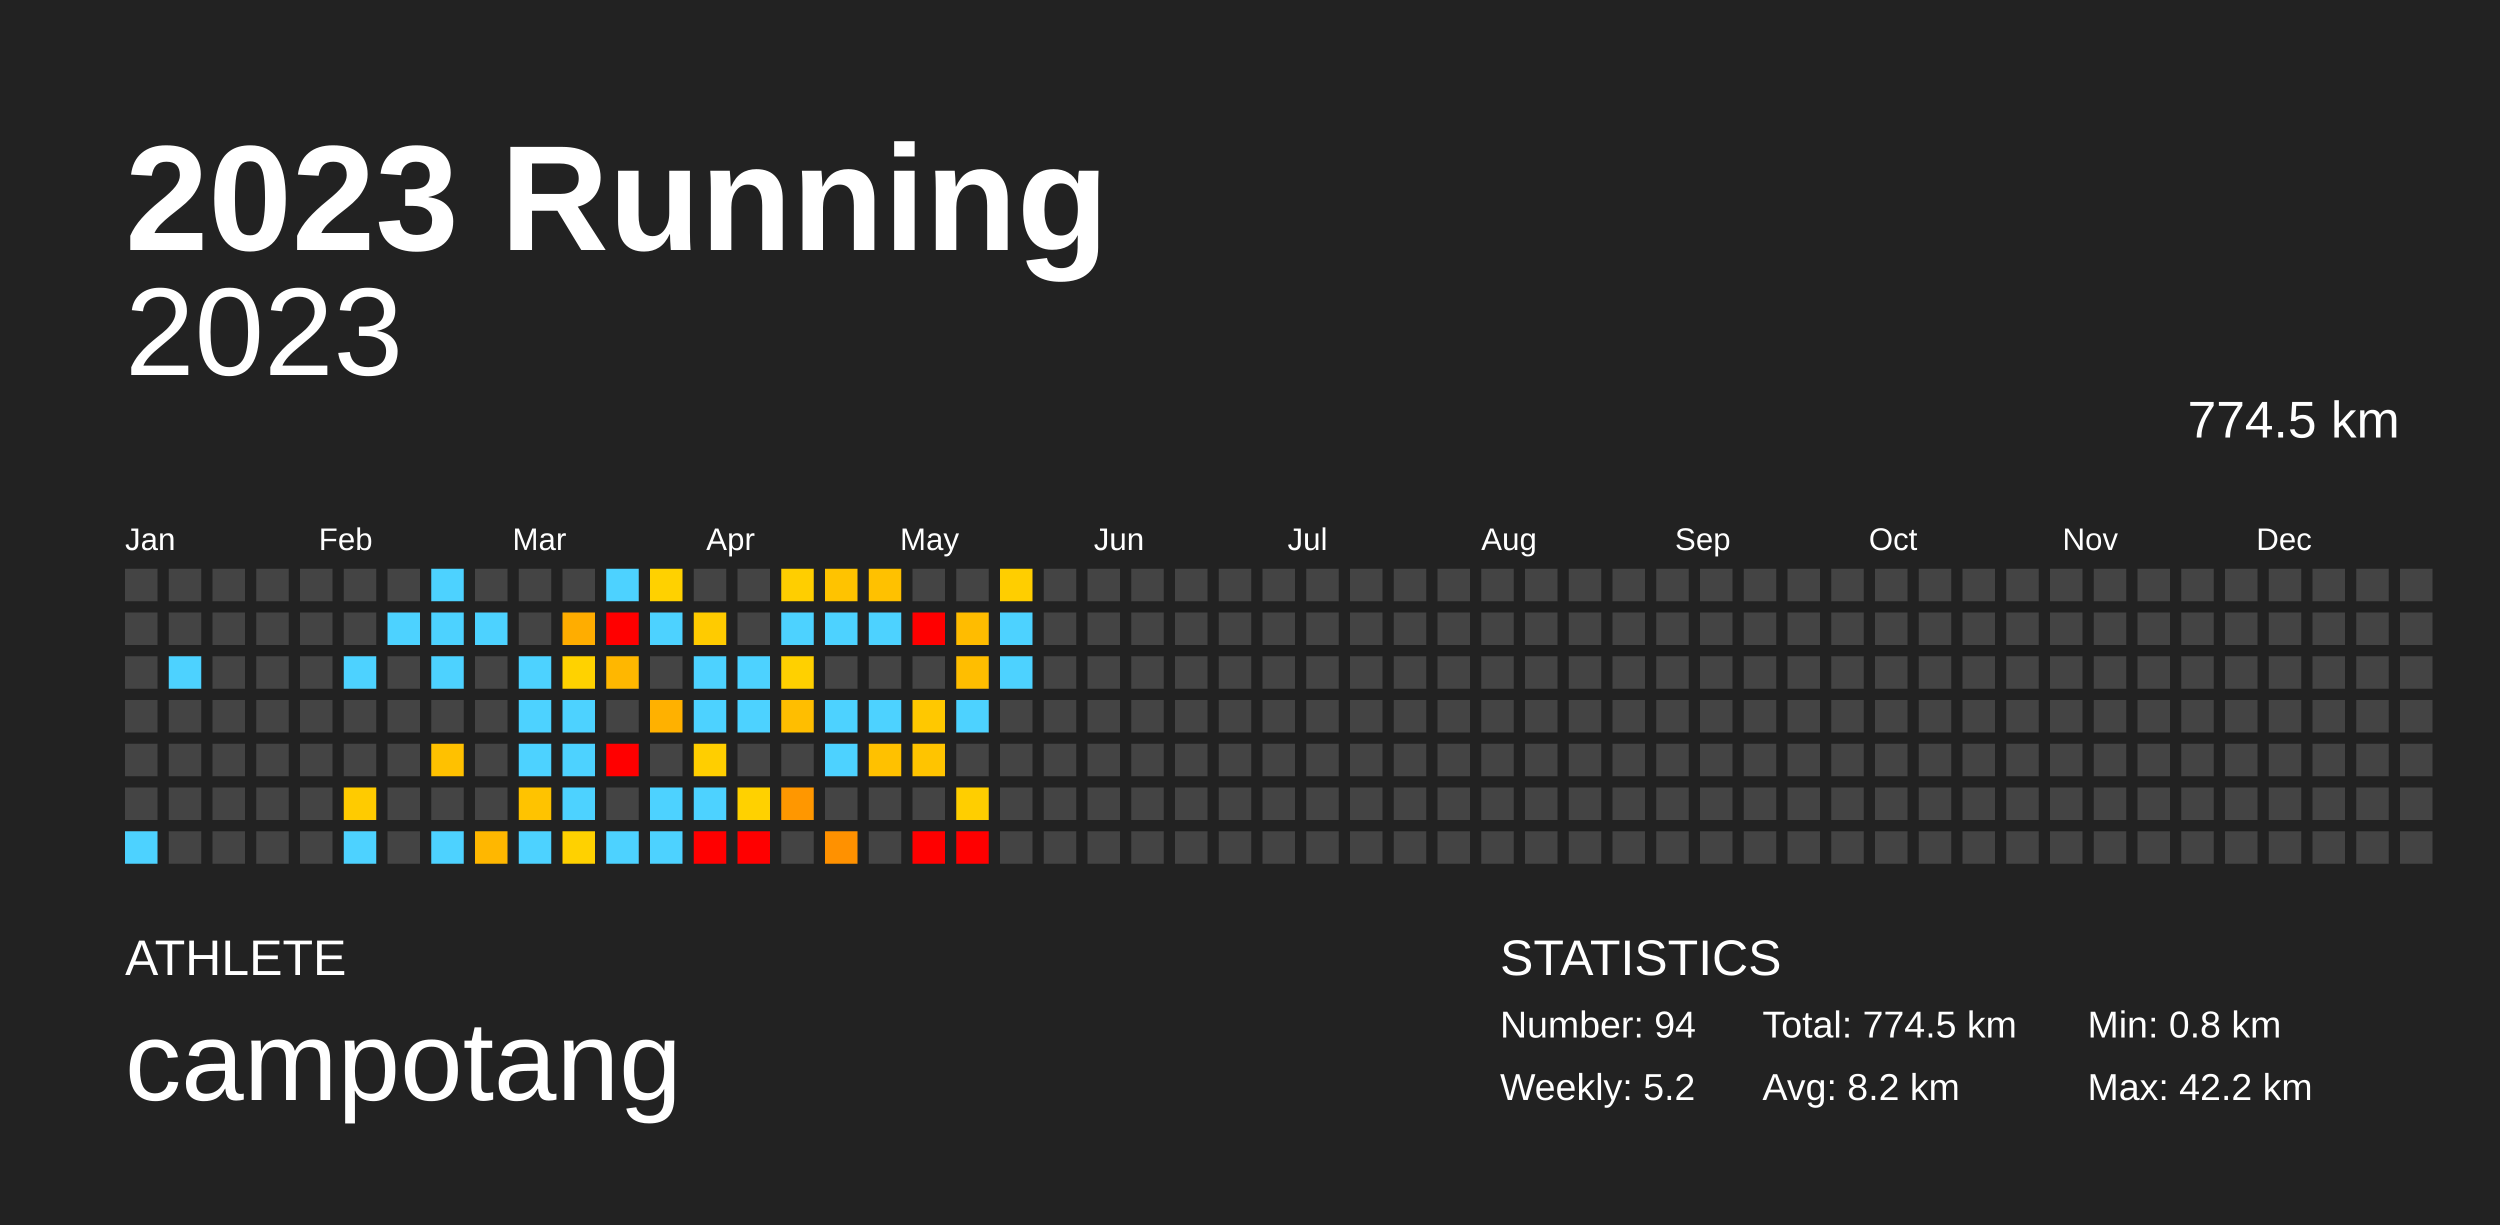
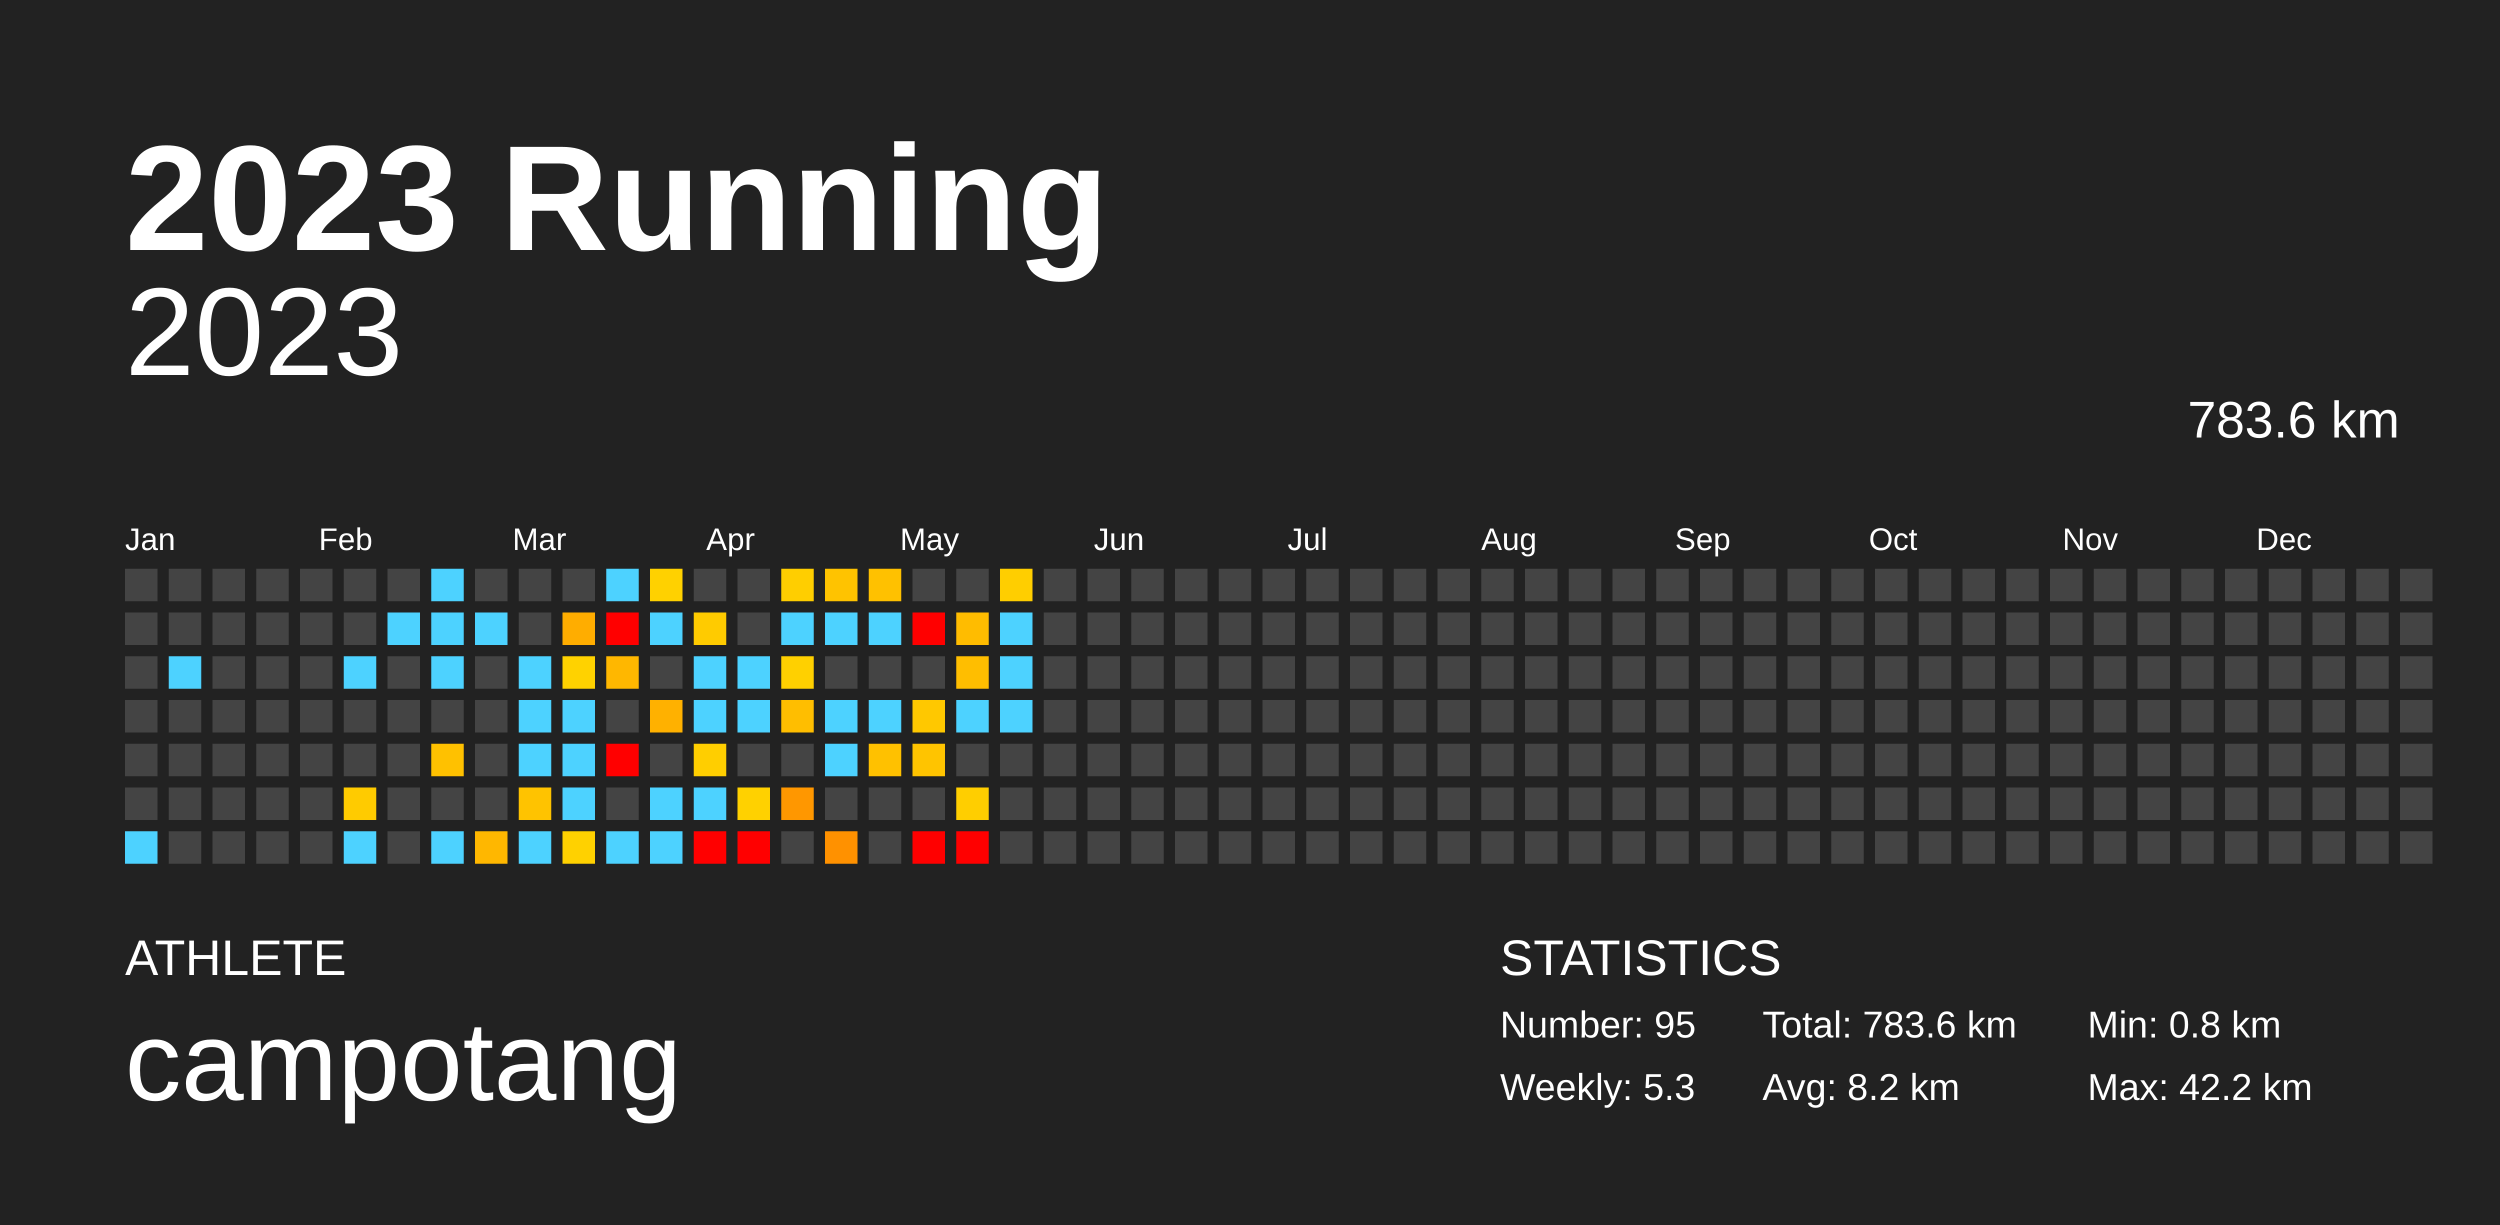
<svg xmlns="http://www.w3.org/2000/svg" baseProfile="full" height="98mm" version="1.1" viewBox="0,0,200,98" width="200mm">
  <defs />
  <rect fill="#222222" height="98" width="200" x="0" y="0" />
  <text fill="#FFFFFF" style="font-size:12px; font-family:Arial; font-weight:bold;" x="10" y="20">2023 Running</text>
  <text fill="#FFFFFF" style="font-size:4px; font-family:Arial" x="10" y="78">ATHLETE</text>
  <text fill="#FFFFFF" style="font-size:9px; font-family:Arial" x="10" y="88">campotang</text>
  <text fill="#FFFFFF" style="font-size:4px; font-family:Arial" x="120" y="78">STATISTICS</text>
-   <text fill="#FFFFFF" style="font-size:3px; font-family:Arial" x="120" y="83">Number: 94</text>
-   <text fill="#FFFFFF" style="font-size:3px; font-family:Arial" x="120" y="88">Weekly: 5.2</text>
-   <text fill="#FFFFFF" style="font-size:3px; font-family:Arial" x="141" y="83">Total: 774.5 km</text>
+   <text fill="#FFFFFF" style="font-size:3px; font-family:Arial" x="120" y="83">Number: 95</text>
+   <text fill="#FFFFFF" style="font-size:3px; font-family:Arial" x="120" y="88">Weekly: 5.3</text>
+   <text fill="#FFFFFF" style="font-size:3px; font-family:Arial" x="141" y="83">Total: 783.6 km</text>
  <text fill="#FFFFFF" style="font-size:3px; font-family:Arial" x="141" y="88">Avg: 8.2 km</text>
  <text fill="#FFFFFF" style="font-size:3px; font-family:Arial" x="167" y="83">Min: 0.8 km</text>
  <text fill="#FFFFFF" style="font-size:3px; font-family:Arial" x="167" y="88">Max: 42.2 km</text>
  <text alignment-baseline="hanging" fill="#FFFFFF" style="font-size:10.0px; font-family:Arial;" x="10" y="30">2023</text>
-   <text alignment-baseline="hanging" fill="#FFFFFF" style="font-size:4.125px; font-family:Arial;" x="175" y="35">774.5 km</text>
+   <text alignment-baseline="hanging" fill="#FFFFFF" style="font-size:4.125px; font-family:Arial;" x="175" y="35">783.6 km</text>
  <text fill="#FFFFFF" style="font-size:2.5px; font-family:Arial" x="10.0" y="44">Jan</text>
  <text fill="#FFFFFF" style="font-size:2.5px; font-family:Arial" x="25.5" y="44">Feb</text>
  <text fill="#FFFFFF" style="font-size:2.5px; font-family:Arial" x="41.0" y="44">Mar</text>
  <text fill="#FFFFFF" style="font-size:2.5px; font-family:Arial" x="56.5" y="44">Apr</text>
  <text fill="#FFFFFF" style="font-size:2.5px; font-family:Arial" x="72.0" y="44">May</text>
  <text fill="#FFFFFF" style="font-size:2.5px; font-family:Arial" x="87.5" y="44">Jun</text>
  <text fill="#FFFFFF" style="font-size:2.5px; font-family:Arial" x="103.0" y="44">Jul</text>
  <text fill="#FFFFFF" style="font-size:2.5px; font-family:Arial" x="118.5" y="44">Aug</text>
  <text fill="#FFFFFF" style="font-size:2.5px; font-family:Arial" x="134.0" y="44">Sep</text>
  <text fill="#FFFFFF" style="font-size:2.5px; font-family:Arial" x="149.5" y="44">Oct</text>
  <text fill="#FFFFFF" style="font-size:2.5px; font-family:Arial" x="165.0" y="44">Nov</text>
  <text fill="#FFFFFF" style="font-size:2.5px; font-family:Arial" x="180.5" y="44">Dec</text>
  <rect fill="#444444" height="2.6" width="2.6" x="10.0" y="45.5" />
  <rect fill="#444444" height="2.6" width="2.6" x="10.0" y="49.0" />
  <rect fill="#444444" height="2.6" width="2.6" x="10.0" y="52.5" />
  <rect fill="#444444" height="2.6" width="2.6" x="10.0" y="56.0" />
  <rect fill="#444444" height="2.6" width="2.6" x="10.0" y="59.5" />
  <rect fill="#444444" height="2.6" width="2.6" x="10.0" y="63.0" />
  <rect fill="#4dd2ff" height="2.6" width="2.6" x="10.0" y="66.5" />
  <rect fill="#444444" height="2.6" width="2.6" x="13.5" y="45.5" />
  <rect fill="#444444" height="2.6" width="2.6" x="13.5" y="49.0" />
  <rect fill="#4dd2ff" height="2.6" width="2.6" x="13.5" y="52.5" />
  <rect fill="#444444" height="2.6" width="2.6" x="13.5" y="56.0" />
  <rect fill="#444444" height="2.6" width="2.6" x="13.5" y="59.5" />
  <rect fill="#444444" height="2.6" width="2.6" x="13.5" y="63.0" />
  <rect fill="#444444" height="2.6" width="2.6" x="13.5" y="66.5" />
  <rect fill="#444444" height="2.6" width="2.6" x="17.0" y="45.5" />
  <rect fill="#444444" height="2.6" width="2.6" x="17.0" y="49.0" />
  <rect fill="#444444" height="2.6" width="2.6" x="17.0" y="52.5" />
  <rect fill="#444444" height="2.6" width="2.6" x="17.0" y="56.0" />
  <rect fill="#444444" height="2.6" width="2.6" x="17.0" y="59.5" />
  <rect fill="#444444" height="2.6" width="2.6" x="17.0" y="63.0" />
  <rect fill="#444444" height="2.6" width="2.6" x="17.0" y="66.5" />
  <rect fill="#444444" height="2.6" width="2.6" x="20.5" y="45.5" />
  <rect fill="#444444" height="2.6" width="2.6" x="20.5" y="49.0" />
  <rect fill="#444444" height="2.6" width="2.6" x="20.5" y="52.5" />
  <rect fill="#444444" height="2.6" width="2.6" x="20.5" y="56.0" />
  <rect fill="#444444" height="2.6" width="2.6" x="20.5" y="59.5" />
  <rect fill="#444444" height="2.6" width="2.6" x="20.5" y="63.0" />
  <rect fill="#444444" height="2.6" width="2.6" x="20.5" y="66.5" />
  <rect fill="#444444" height="2.6" width="2.6" x="24.0" y="45.5" />
  <rect fill="#444444" height="2.6" width="2.6" x="24.0" y="49.0" />
  <rect fill="#444444" height="2.6" width="2.6" x="24.0" y="52.5" />
  <rect fill="#444444" height="2.6" width="2.6" x="24.0" y="56.0" />
  <rect fill="#444444" height="2.6" width="2.6" x="24.0" y="59.5" />
  <rect fill="#444444" height="2.6" width="2.6" x="24.0" y="63.0" />
  <rect fill="#444444" height="2.6" width="2.6" x="24.0" y="66.5" />
  <rect fill="#444444" height="2.6" width="2.6" x="27.5" y="45.5" />
  <rect fill="#444444" height="2.6" width="2.6" x="27.5" y="49.0" />
  <rect fill="#4dd2ff" height="2.6" width="2.6" x="27.5" y="52.5" />
  <rect fill="#444444" height="2.6" width="2.6" x="27.5" y="56.0" />
  <rect fill="#444444" height="2.6" width="2.6" x="27.5" y="59.5" />
  <rect fill="#ffcb00" height="2.6" width="2.6" x="27.5" y="63.0" />
  <rect fill="#4dd2ff" height="2.6" width="2.6" x="27.5" y="66.5" />
  <rect fill="#444444" height="2.6" width="2.6" x="31.0" y="45.5" />
  <rect fill="#4dd2ff" height="2.6" width="2.6" x="31.0" y="49.0" />
  <rect fill="#444444" height="2.6" width="2.6" x="31.0" y="52.5" />
  <rect fill="#444444" height="2.6" width="2.6" x="31.0" y="56.0" />
  <rect fill="#444444" height="2.6" width="2.6" x="31.0" y="59.5" />
  <rect fill="#444444" height="2.6" width="2.6" x="31.0" y="63.0" />
  <rect fill="#444444" height="2.6" width="2.6" x="31.0" y="66.5" />
  <rect fill="#4dd2ff" height="2.6" width="2.6" x="34.5" y="45.5" />
  <rect fill="#4dd2ff" height="2.6" width="2.6" x="34.5" y="49.0" />
  <rect fill="#4dd2ff" height="2.6" width="2.6" x="34.5" y="52.5" />
  <rect fill="#444444" height="2.6" width="2.6" x="34.5" y="56.0" />
  <rect fill="#ffc100" height="2.6" width="2.6" x="34.5" y="59.5" />
  <rect fill="#444444" height="2.6" width="2.6" x="34.5" y="63.0" />
  <rect fill="#4dd2ff" height="2.6" width="2.6" x="34.5" y="66.5" />
  <rect fill="#444444" height="2.6" width="2.6" x="38.0" y="45.5" />
  <rect fill="#4dd2ff" height="2.6" width="2.6" x="38.0" y="49.0" />
  <rect fill="#444444" height="2.6" width="2.6" x="38.0" y="52.5" />
  <rect fill="#444444" height="2.6" width="2.6" x="38.0" y="56.0" />
  <rect fill="#444444" height="2.6" width="2.6" x="38.0" y="59.5" />
  <rect fill="#444444" height="2.6" width="2.6" x="38.0" y="63.0" />
  <rect fill="#ffb700" height="2.6" width="2.6" x="38.0" y="66.5" />
  <rect fill="#444444" height="2.6" width="2.6" x="41.5" y="45.5" />
  <rect fill="#444444" height="2.6" width="2.6" x="41.5" y="49.0" />
  <rect fill="#4dd2ff" height="2.6" width="2.6" x="41.5" y="52.5" />
  <rect fill="#4dd2ff" height="2.6" width="2.6" x="41.5" y="56.0" />
  <rect fill="#4dd2ff" height="2.6" width="2.6" x="41.5" y="59.5" />
  <rect fill="#ffc300" height="2.6" width="2.6" x="41.5" y="63.0" />
  <rect fill="#4dd2ff" height="2.6" width="2.6" x="41.5" y="66.5" />
  <rect fill="#444444" height="2.6" width="2.6" x="45.0" y="45.5" />
  <rect fill="#ffad00" height="2.6" width="2.6" x="45.0" y="49.0" />
  <rect fill="#ffd200" height="2.6" width="2.6" x="45.0" y="52.5" />
  <rect fill="#4dd2ff" height="2.6" width="2.6" x="45.0" y="56.0" />
  <rect fill="#4dd2ff" height="2.6" width="2.6" x="45.0" y="59.5" />
  <rect fill="#4dd2ff" height="2.6" width="2.6" x="45.0" y="63.0" />
  <rect fill="#ffd100" height="2.6" width="2.6" x="45.0" y="66.5" />
  <rect fill="#4dd2ff" height="2.6" width="2.6" x="48.5" y="45.5" />
  <rect fill="red" height="2.6" width="2.6" x="48.5" y="49.0" />
  <rect fill="#ffb700" height="2.6" width="2.6" x="48.5" y="52.5" />
  <rect fill="#444444" height="2.6" width="2.6" x="48.5" y="56.0" />
  <rect fill="red" height="2.6" width="2.6" x="48.5" y="59.5" />
  <rect fill="#444444" height="2.6" width="2.6" x="48.5" y="63.0" />
  <rect fill="#4dd2ff" height="2.6" width="2.6" x="48.5" y="66.5" />
  <rect fill="#ffd100" height="2.6" width="2.6" x="52.0" y="45.5" />
  <rect fill="#4dd2ff" height="2.6" width="2.6" x="52.0" y="49.0" />
  <rect fill="#444444" height="2.6" width="2.6" x="52.0" y="52.5" />
  <rect fill="#ffb100" height="2.6" width="2.6" x="52.0" y="56.0" />
  <rect fill="#444444" height="2.6" width="2.6" x="52.0" y="59.5" />
  <rect fill="#4dd2ff" height="2.6" width="2.6" x="52.0" y="63.0" />
  <rect fill="#4dd2ff" height="2.6" width="2.6" x="52.0" y="66.5" />
  <rect fill="#444444" height="2.6" width="2.6" x="55.5" y="45.5" />
  <rect fill="#ffcb00" height="2.6" width="2.6" x="55.5" y="49.0" />
  <rect fill="#4dd2ff" height="2.6" width="2.6" x="55.5" y="52.5" />
  <rect fill="#4dd2ff" height="2.6" width="2.6" x="55.5" y="56.0" />
  <rect fill="#ffce00" height="2.6" width="2.6" x="55.5" y="59.5" />
  <rect fill="#4dd2ff" height="2.6" width="2.6" x="55.5" y="63.0" />
  <rect fill="red" height="2.6" width="2.6" x="55.5" y="66.5" />
  <rect fill="#444444" height="2.6" width="2.6" x="59.0" y="45.5" />
  <rect fill="#444444" height="2.6" width="2.6" x="59.0" y="49.0" />
  <rect fill="#4dd2ff" height="2.6" width="2.6" x="59.0" y="52.5" />
  <rect fill="#4dd2ff" height="2.6" width="2.6" x="59.0" y="56.0" />
  <rect fill="#444444" height="2.6" width="2.6" x="59.0" y="59.5" />
  <rect fill="#ffd100" height="2.6" width="2.6" x="59.0" y="63.0" />
  <rect fill="red" height="2.6" width="2.6" x="59.0" y="66.5" />
  <rect fill="#ffce00" height="2.6" width="2.6" x="62.5" y="45.5" />
  <rect fill="#4dd2ff" height="2.6" width="2.6" x="62.5" y="49.0" />
  <rect fill="#ffd000" height="2.6" width="2.6" x="62.5" y="52.5" />
  <rect fill="#ffbe00" height="2.6" width="2.6" x="62.5" y="56.0" />
  <rect fill="#444444" height="2.6" width="2.6" x="62.5" y="59.5" />
  <rect fill="#ff9700" height="2.6" width="2.6" x="62.5" y="63.0" />
  <rect fill="#444444" height="2.6" width="2.6" x="62.5" y="66.5" />
  <rect fill="#ffc300" height="2.6" width="2.6" x="66.0" y="45.5" />
  <rect fill="#4dd2ff" height="2.6" width="2.6" x="66.0" y="49.0" />
  <rect fill="#444444" height="2.6" width="2.6" x="66.0" y="52.5" />
  <rect fill="#4dd2ff" height="2.6" width="2.6" x="66.0" y="56.0" />
  <rect fill="#4dd2ff" height="2.6" width="2.6" x="66.0" y="59.5" />
  <rect fill="#444444" height="2.6" width="2.6" x="66.0" y="63.0" />
  <rect fill="#ff9100" height="2.6" width="2.6" x="66.0" y="66.5" />
  <rect fill="#ffc100" height="2.6" width="2.6" x="69.5" y="45.5" />
  <rect fill="#4dd2ff" height="2.6" width="2.6" x="69.5" y="49.0" />
  <rect fill="#444444" height="2.6" width="2.6" x="69.5" y="52.5" />
  <rect fill="#4dd2ff" height="2.6" width="2.6" x="69.5" y="56.0" />
  <rect fill="#ffc100" height="2.6" width="2.6" x="69.5" y="59.5" />
  <rect fill="#444444" height="2.6" width="2.6" x="69.5" y="63.0" />
  <rect fill="#444444" height="2.6" width="2.6" x="69.5" y="66.5" />
  <rect fill="#444444" height="2.6" width="2.6" x="73.0" y="45.5" />
  <rect fill="red" height="2.6" width="2.6" x="73.0" y="49.0" />
  <rect fill="#444444" height="2.6" width="2.6" x="73.0" y="52.5" />
  <rect fill="#ffc800" height="2.6" width="2.6" x="73.0" y="56.0" />
  <rect fill="#ffc400" height="2.6" width="2.6" x="73.0" y="59.5" />
  <rect fill="#444444" height="2.6" width="2.6" x="73.0" y="63.0" />
  <rect fill="red" height="2.6" width="2.6" x="73.0" y="66.5" />
  <rect fill="#444444" height="2.6" width="2.6" x="76.5" y="45.5" />
  <rect fill="#ffbc00" height="2.6" width="2.6" x="76.5" y="49.0" />
  <rect fill="#ffbe00" height="2.6" width="2.6" x="76.5" y="52.5" />
  <rect fill="#4dd2ff" height="2.6" width="2.6" x="76.5" y="56.0" />
  <rect fill="#444444" height="2.6" width="2.6" x="76.5" y="59.5" />
  <rect fill="#ffce00" height="2.6" width="2.6" x="76.5" y="63.0" />
  <rect fill="red" height="2.6" width="2.6" x="76.5" y="66.5" />
  <rect fill="#ffce00" height="2.6" width="2.6" x="80.0" y="45.5" />
  <rect fill="#4dd2ff" height="2.6" width="2.6" x="80.0" y="49.0" />
  <rect fill="#4dd2ff" height="2.6" width="2.6" x="80.0" y="52.5" />
-   <rect fill="#444444" height="2.6" width="2.6" x="80.0" y="56.0" />
+   <rect fill="#4dd2ff" height="2.6" width="2.6" x="80.0" y="56.0" />
  <rect fill="#444444" height="2.6" width="2.6" x="80.0" y="59.5" />
  <rect fill="#444444" height="2.6" width="2.6" x="80.0" y="63.0" />
  <rect fill="#444444" height="2.6" width="2.6" x="80.0" y="66.5" />
  <rect fill="#444444" height="2.6" width="2.6" x="83.5" y="45.5" />
  <rect fill="#444444" height="2.6" width="2.6" x="83.5" y="49.0" />
  <rect fill="#444444" height="2.6" width="2.6" x="83.5" y="52.5" />
  <rect fill="#444444" height="2.6" width="2.6" x="83.5" y="56.0" />
  <rect fill="#444444" height="2.6" width="2.6" x="83.5" y="59.5" />
  <rect fill="#444444" height="2.6" width="2.6" x="83.5" y="63.0" />
  <rect fill="#444444" height="2.6" width="2.6" x="83.5" y="66.5" />
  <rect fill="#444444" height="2.6" width="2.6" x="87.0" y="45.5" />
  <rect fill="#444444" height="2.6" width="2.6" x="87.0" y="49.0" />
  <rect fill="#444444" height="2.6" width="2.6" x="87.0" y="52.5" />
  <rect fill="#444444" height="2.6" width="2.6" x="87.0" y="56.0" />
  <rect fill="#444444" height="2.6" width="2.6" x="87.0" y="59.5" />
  <rect fill="#444444" height="2.6" width="2.6" x="87.0" y="63.0" />
  <rect fill="#444444" height="2.6" width="2.6" x="87.0" y="66.5" />
  <rect fill="#444444" height="2.6" width="2.6" x="90.5" y="45.5" />
  <rect fill="#444444" height="2.6" width="2.6" x="90.5" y="49.0" />
  <rect fill="#444444" height="2.6" width="2.6" x="90.5" y="52.5" />
  <rect fill="#444444" height="2.6" width="2.6" x="90.5" y="56.0" />
  <rect fill="#444444" height="2.6" width="2.6" x="90.5" y="59.5" />
  <rect fill="#444444" height="2.6" width="2.6" x="90.5" y="63.0" />
  <rect fill="#444444" height="2.6" width="2.6" x="90.5" y="66.5" />
  <rect fill="#444444" height="2.6" width="2.6" x="94.0" y="45.5" />
  <rect fill="#444444" height="2.6" width="2.6" x="94.0" y="49.0" />
  <rect fill="#444444" height="2.6" width="2.6" x="94.0" y="52.5" />
  <rect fill="#444444" height="2.6" width="2.6" x="94.0" y="56.0" />
  <rect fill="#444444" height="2.6" width="2.6" x="94.0" y="59.5" />
  <rect fill="#444444" height="2.6" width="2.6" x="94.0" y="63.0" />
  <rect fill="#444444" height="2.6" width="2.6" x="94.0" y="66.5" />
  <rect fill="#444444" height="2.6" width="2.6" x="97.5" y="45.5" />
  <rect fill="#444444" height="2.6" width="2.6" x="97.5" y="49.0" />
  <rect fill="#444444" height="2.6" width="2.6" x="97.5" y="52.5" />
  <rect fill="#444444" height="2.6" width="2.6" x="97.5" y="56.0" />
  <rect fill="#444444" height="2.6" width="2.6" x="97.5" y="59.5" />
  <rect fill="#444444" height="2.6" width="2.6" x="97.5" y="63.0" />
  <rect fill="#444444" height="2.6" width="2.6" x="97.5" y="66.5" />
  <rect fill="#444444" height="2.6" width="2.6" x="101.0" y="45.5" />
  <rect fill="#444444" height="2.6" width="2.6" x="101.0" y="49.0" />
  <rect fill="#444444" height="2.6" width="2.6" x="101.0" y="52.5" />
  <rect fill="#444444" height="2.6" width="2.6" x="101.0" y="56.0" />
  <rect fill="#444444" height="2.6" width="2.6" x="101.0" y="59.5" />
  <rect fill="#444444" height="2.6" width="2.6" x="101.0" y="63.0" />
  <rect fill="#444444" height="2.6" width="2.6" x="101.0" y="66.5" />
  <rect fill="#444444" height="2.6" width="2.6" x="104.5" y="45.5" />
  <rect fill="#444444" height="2.6" width="2.6" x="104.5" y="49.0" />
  <rect fill="#444444" height="2.6" width="2.6" x="104.5" y="52.5" />
  <rect fill="#444444" height="2.6" width="2.6" x="104.5" y="56.0" />
  <rect fill="#444444" height="2.6" width="2.6" x="104.5" y="59.5" />
  <rect fill="#444444" height="2.6" width="2.6" x="104.5" y="63.0" />
  <rect fill="#444444" height="2.6" width="2.6" x="104.5" y="66.5" />
  <rect fill="#444444" height="2.6" width="2.6" x="108.0" y="45.5" />
  <rect fill="#444444" height="2.6" width="2.6" x="108.0" y="49.0" />
  <rect fill="#444444" height="2.6" width="2.6" x="108.0" y="52.5" />
  <rect fill="#444444" height="2.6" width="2.6" x="108.0" y="56.0" />
  <rect fill="#444444" height="2.6" width="2.6" x="108.0" y="59.5" />
  <rect fill="#444444" height="2.6" width="2.6" x="108.0" y="63.0" />
  <rect fill="#444444" height="2.6" width="2.6" x="108.0" y="66.5" />
  <rect fill="#444444" height="2.6" width="2.6" x="111.5" y="45.5" />
  <rect fill="#444444" height="2.6" width="2.6" x="111.5" y="49.0" />
  <rect fill="#444444" height="2.6" width="2.6" x="111.5" y="52.5" />
  <rect fill="#444444" height="2.6" width="2.6" x="111.5" y="56.0" />
  <rect fill="#444444" height="2.6" width="2.6" x="111.5" y="59.5" />
  <rect fill="#444444" height="2.6" width="2.6" x="111.5" y="63.0" />
  <rect fill="#444444" height="2.6" width="2.6" x="111.5" y="66.5" />
  <rect fill="#444444" height="2.6" width="2.6" x="115.0" y="45.5" />
  <rect fill="#444444" height="2.6" width="2.6" x="115.0" y="49.0" />
  <rect fill="#444444" height="2.6" width="2.6" x="115.0" y="52.5" />
  <rect fill="#444444" height="2.6" width="2.6" x="115.0" y="56.0" />
  <rect fill="#444444" height="2.6" width="2.6" x="115.0" y="59.5" />
  <rect fill="#444444" height="2.6" width="2.6" x="115.0" y="63.0" />
  <rect fill="#444444" height="2.6" width="2.6" x="115.0" y="66.5" />
  <rect fill="#444444" height="2.6" width="2.6" x="118.5" y="45.5" />
  <rect fill="#444444" height="2.6" width="2.6" x="118.5" y="49.0" />
  <rect fill="#444444" height="2.6" width="2.6" x="118.5" y="52.5" />
  <rect fill="#444444" height="2.6" width="2.6" x="118.5" y="56.0" />
  <rect fill="#444444" height="2.6" width="2.6" x="118.5" y="59.5" />
  <rect fill="#444444" height="2.6" width="2.6" x="118.5" y="63.0" />
  <rect fill="#444444" height="2.6" width="2.6" x="118.5" y="66.5" />
  <rect fill="#444444" height="2.6" width="2.6" x="122.0" y="45.5" />
  <rect fill="#444444" height="2.6" width="2.6" x="122.0" y="49.0" />
  <rect fill="#444444" height="2.6" width="2.6" x="122.0" y="52.5" />
  <rect fill="#444444" height="2.6" width="2.6" x="122.0" y="56.0" />
  <rect fill="#444444" height="2.6" width="2.6" x="122.0" y="59.5" />
  <rect fill="#444444" height="2.6" width="2.6" x="122.0" y="63.0" />
  <rect fill="#444444" height="2.6" width="2.6" x="122.0" y="66.5" />
  <rect fill="#444444" height="2.6" width="2.6" x="125.5" y="45.5" />
  <rect fill="#444444" height="2.6" width="2.6" x="125.5" y="49.0" />
  <rect fill="#444444" height="2.6" width="2.6" x="125.5" y="52.5" />
  <rect fill="#444444" height="2.6" width="2.6" x="125.5" y="56.0" />
  <rect fill="#444444" height="2.6" width="2.6" x="125.5" y="59.5" />
  <rect fill="#444444" height="2.6" width="2.6" x="125.5" y="63.0" />
  <rect fill="#444444" height="2.6" width="2.6" x="125.5" y="66.5" />
  <rect fill="#444444" height="2.6" width="2.6" x="129.0" y="45.5" />
  <rect fill="#444444" height="2.6" width="2.6" x="129.0" y="49.0" />
  <rect fill="#444444" height="2.6" width="2.6" x="129.0" y="52.5" />
  <rect fill="#444444" height="2.6" width="2.6" x="129.0" y="56.0" />
  <rect fill="#444444" height="2.6" width="2.6" x="129.0" y="59.5" />
  <rect fill="#444444" height="2.6" width="2.6" x="129.0" y="63.0" />
  <rect fill="#444444" height="2.6" width="2.6" x="129.0" y="66.5" />
  <rect fill="#444444" height="2.6" width="2.6" x="132.5" y="45.5" />
  <rect fill="#444444" height="2.6" width="2.6" x="132.5" y="49.0" />
  <rect fill="#444444" height="2.6" width="2.6" x="132.5" y="52.5" />
  <rect fill="#444444" height="2.6" width="2.6" x="132.5" y="56.0" />
  <rect fill="#444444" height="2.6" width="2.6" x="132.5" y="59.5" />
  <rect fill="#444444" height="2.6" width="2.6" x="132.5" y="63.0" />
  <rect fill="#444444" height="2.6" width="2.6" x="132.5" y="66.5" />
  <rect fill="#444444" height="2.6" width="2.6" x="136.0" y="45.5" />
  <rect fill="#444444" height="2.6" width="2.6" x="136.0" y="49.0" />
  <rect fill="#444444" height="2.6" width="2.6" x="136.0" y="52.5" />
  <rect fill="#444444" height="2.6" width="2.6" x="136.0" y="56.0" />
  <rect fill="#444444" height="2.6" width="2.6" x="136.0" y="59.5" />
  <rect fill="#444444" height="2.6" width="2.6" x="136.0" y="63.0" />
  <rect fill="#444444" height="2.6" width="2.6" x="136.0" y="66.5" />
  <rect fill="#444444" height="2.6" width="2.6" x="139.5" y="45.5" />
  <rect fill="#444444" height="2.6" width="2.6" x="139.5" y="49.0" />
  <rect fill="#444444" height="2.6" width="2.6" x="139.5" y="52.5" />
  <rect fill="#444444" height="2.6" width="2.6" x="139.5" y="56.0" />
  <rect fill="#444444" height="2.6" width="2.6" x="139.5" y="59.5" />
  <rect fill="#444444" height="2.6" width="2.6" x="139.5" y="63.0" />
  <rect fill="#444444" height="2.6" width="2.6" x="139.5" y="66.5" />
  <rect fill="#444444" height="2.6" width="2.6" x="143.0" y="45.5" />
  <rect fill="#444444" height="2.6" width="2.6" x="143.0" y="49.0" />
  <rect fill="#444444" height="2.6" width="2.6" x="143.0" y="52.5" />
  <rect fill="#444444" height="2.6" width="2.6" x="143.0" y="56.0" />
  <rect fill="#444444" height="2.6" width="2.6" x="143.0" y="59.5" />
  <rect fill="#444444" height="2.6" width="2.6" x="143.0" y="63.0" />
  <rect fill="#444444" height="2.6" width="2.6" x="143.0" y="66.5" />
  <rect fill="#444444" height="2.6" width="2.6" x="146.5" y="45.5" />
  <rect fill="#444444" height="2.6" width="2.6" x="146.5" y="49.0" />
  <rect fill="#444444" height="2.6" width="2.6" x="146.5" y="52.5" />
  <rect fill="#444444" height="2.6" width="2.6" x="146.5" y="56.0" />
  <rect fill="#444444" height="2.6" width="2.6" x="146.5" y="59.5" />
  <rect fill="#444444" height="2.6" width="2.6" x="146.5" y="63.0" />
  <rect fill="#444444" height="2.6" width="2.6" x="146.5" y="66.5" />
  <rect fill="#444444" height="2.6" width="2.6" x="150.0" y="45.5" />
  <rect fill="#444444" height="2.6" width="2.6" x="150.0" y="49.0" />
  <rect fill="#444444" height="2.6" width="2.6" x="150.0" y="52.5" />
  <rect fill="#444444" height="2.6" width="2.6" x="150.0" y="56.0" />
  <rect fill="#444444" height="2.6" width="2.6" x="150.0" y="59.5" />
  <rect fill="#444444" height="2.6" width="2.6" x="150.0" y="63.0" />
  <rect fill="#444444" height="2.6" width="2.6" x="150.0" y="66.5" />
  <rect fill="#444444" height="2.6" width="2.6" x="153.5" y="45.5" />
  <rect fill="#444444" height="2.6" width="2.6" x="153.5" y="49.0" />
  <rect fill="#444444" height="2.6" width="2.6" x="153.5" y="52.5" />
  <rect fill="#444444" height="2.6" width="2.6" x="153.5" y="56.0" />
  <rect fill="#444444" height="2.6" width="2.6" x="153.5" y="59.5" />
  <rect fill="#444444" height="2.6" width="2.6" x="153.5" y="63.0" />
  <rect fill="#444444" height="2.6" width="2.6" x="153.5" y="66.5" />
  <rect fill="#444444" height="2.6" width="2.6" x="157.0" y="45.5" />
  <rect fill="#444444" height="2.6" width="2.6" x="157.0" y="49.0" />
  <rect fill="#444444" height="2.6" width="2.6" x="157.0" y="52.5" />
  <rect fill="#444444" height="2.6" width="2.6" x="157.0" y="56.0" />
  <rect fill="#444444" height="2.6" width="2.6" x="157.0" y="59.5" />
  <rect fill="#444444" height="2.6" width="2.6" x="157.0" y="63.0" />
  <rect fill="#444444" height="2.6" width="2.6" x="157.0" y="66.5" />
  <rect fill="#444444" height="2.6" width="2.6" x="160.5" y="45.5" />
  <rect fill="#444444" height="2.6" width="2.6" x="160.5" y="49.0" />
  <rect fill="#444444" height="2.6" width="2.6" x="160.5" y="52.5" />
  <rect fill="#444444" height="2.6" width="2.6" x="160.5" y="56.0" />
  <rect fill="#444444" height="2.6" width="2.6" x="160.5" y="59.5" />
  <rect fill="#444444" height="2.6" width="2.6" x="160.5" y="63.0" />
  <rect fill="#444444" height="2.6" width="2.6" x="160.5" y="66.5" />
  <rect fill="#444444" height="2.6" width="2.6" x="164.0" y="45.5" />
  <rect fill="#444444" height="2.6" width="2.6" x="164.0" y="49.0" />
  <rect fill="#444444" height="2.6" width="2.6" x="164.0" y="52.5" />
  <rect fill="#444444" height="2.6" width="2.6" x="164.0" y="56.0" />
  <rect fill="#444444" height="2.6" width="2.6" x="164.0" y="59.5" />
  <rect fill="#444444" height="2.6" width="2.6" x="164.0" y="63.0" />
  <rect fill="#444444" height="2.6" width="2.6" x="164.0" y="66.5" />
  <rect fill="#444444" height="2.6" width="2.6" x="167.5" y="45.5" />
  <rect fill="#444444" height="2.6" width="2.6" x="167.5" y="49.0" />
  <rect fill="#444444" height="2.6" width="2.6" x="167.5" y="52.5" />
  <rect fill="#444444" height="2.6" width="2.6" x="167.5" y="56.0" />
  <rect fill="#444444" height="2.6" width="2.6" x="167.5" y="59.5" />
  <rect fill="#444444" height="2.6" width="2.6" x="167.5" y="63.0" />
  <rect fill="#444444" height="2.6" width="2.6" x="167.5" y="66.5" />
  <rect fill="#444444" height="2.6" width="2.6" x="171.0" y="45.5" />
  <rect fill="#444444" height="2.6" width="2.6" x="171.0" y="49.0" />
  <rect fill="#444444" height="2.6" width="2.6" x="171.0" y="52.5" />
  <rect fill="#444444" height="2.6" width="2.6" x="171.0" y="56.0" />
  <rect fill="#444444" height="2.6" width="2.6" x="171.0" y="59.5" />
  <rect fill="#444444" height="2.6" width="2.6" x="171.0" y="63.0" />
  <rect fill="#444444" height="2.6" width="2.6" x="171.0" y="66.5" />
  <rect fill="#444444" height="2.6" width="2.6" x="174.5" y="45.5" />
  <rect fill="#444444" height="2.6" width="2.6" x="174.5" y="49.0" />
  <rect fill="#444444" height="2.6" width="2.6" x="174.5" y="52.5" />
  <rect fill="#444444" height="2.6" width="2.6" x="174.5" y="56.0" />
  <rect fill="#444444" height="2.6" width="2.6" x="174.5" y="59.5" />
  <rect fill="#444444" height="2.6" width="2.6" x="174.5" y="63.0" />
  <rect fill="#444444" height="2.6" width="2.6" x="174.5" y="66.5" />
  <rect fill="#444444" height="2.6" width="2.6" x="178.0" y="45.5" />
  <rect fill="#444444" height="2.6" width="2.6" x="178.0" y="49.0" />
  <rect fill="#444444" height="2.6" width="2.6" x="178.0" y="52.5" />
  <rect fill="#444444" height="2.6" width="2.6" x="178.0" y="56.0" />
  <rect fill="#444444" height="2.6" width="2.6" x="178.0" y="59.5" />
  <rect fill="#444444" height="2.6" width="2.6" x="178.0" y="63.0" />
  <rect fill="#444444" height="2.6" width="2.6" x="178.0" y="66.5" />
  <rect fill="#444444" height="2.6" width="2.6" x="181.5" y="45.5" />
  <rect fill="#444444" height="2.6" width="2.6" x="181.5" y="49.0" />
  <rect fill="#444444" height="2.6" width="2.6" x="181.5" y="52.5" />
  <rect fill="#444444" height="2.6" width="2.6" x="181.5" y="56.0" />
  <rect fill="#444444" height="2.6" width="2.6" x="181.5" y="59.5" />
  <rect fill="#444444" height="2.6" width="2.6" x="181.5" y="63.0" />
  <rect fill="#444444" height="2.6" width="2.6" x="181.5" y="66.5" />
  <rect fill="#444444" height="2.6" width="2.6" x="185.0" y="45.5" />
  <rect fill="#444444" height="2.6" width="2.6" x="185.0" y="49.0" />
  <rect fill="#444444" height="2.6" width="2.6" x="185.0" y="52.5" />
  <rect fill="#444444" height="2.6" width="2.6" x="185.0" y="56.0" />
  <rect fill="#444444" height="2.6" width="2.6" x="185.0" y="59.5" />
  <rect fill="#444444" height="2.6" width="2.6" x="185.0" y="63.0" />
  <rect fill="#444444" height="2.6" width="2.6" x="185.0" y="66.5" />
  <rect fill="#444444" height="2.6" width="2.6" x="188.5" y="45.5" />
  <rect fill="#444444" height="2.6" width="2.6" x="188.5" y="49.0" />
  <rect fill="#444444" height="2.6" width="2.6" x="188.5" y="52.5" />
  <rect fill="#444444" height="2.6" width="2.6" x="188.5" y="56.0" />
  <rect fill="#444444" height="2.6" width="2.6" x="188.5" y="59.5" />
  <rect fill="#444444" height="2.6" width="2.6" x="188.5" y="63.0" />
  <rect fill="#444444" height="2.6" width="2.6" x="188.5" y="66.5" />
  <rect fill="#444444" height="2.6" width="2.6" x="192.0" y="45.5" />
  <rect fill="#444444" height="2.6" width="2.6" x="192.0" y="49.0" />
  <rect fill="#444444" height="2.6" width="2.6" x="192.0" y="52.5" />
  <rect fill="#444444" height="2.6" width="2.6" x="192.0" y="56.0" />
  <rect fill="#444444" height="2.6" width="2.6" x="192.0" y="59.5" />
  <rect fill="#444444" height="2.6" width="2.6" x="192.0" y="63.0" />
  <rect fill="#444444" height="2.6" width="2.6" x="192.0" y="66.5" />
</svg>
